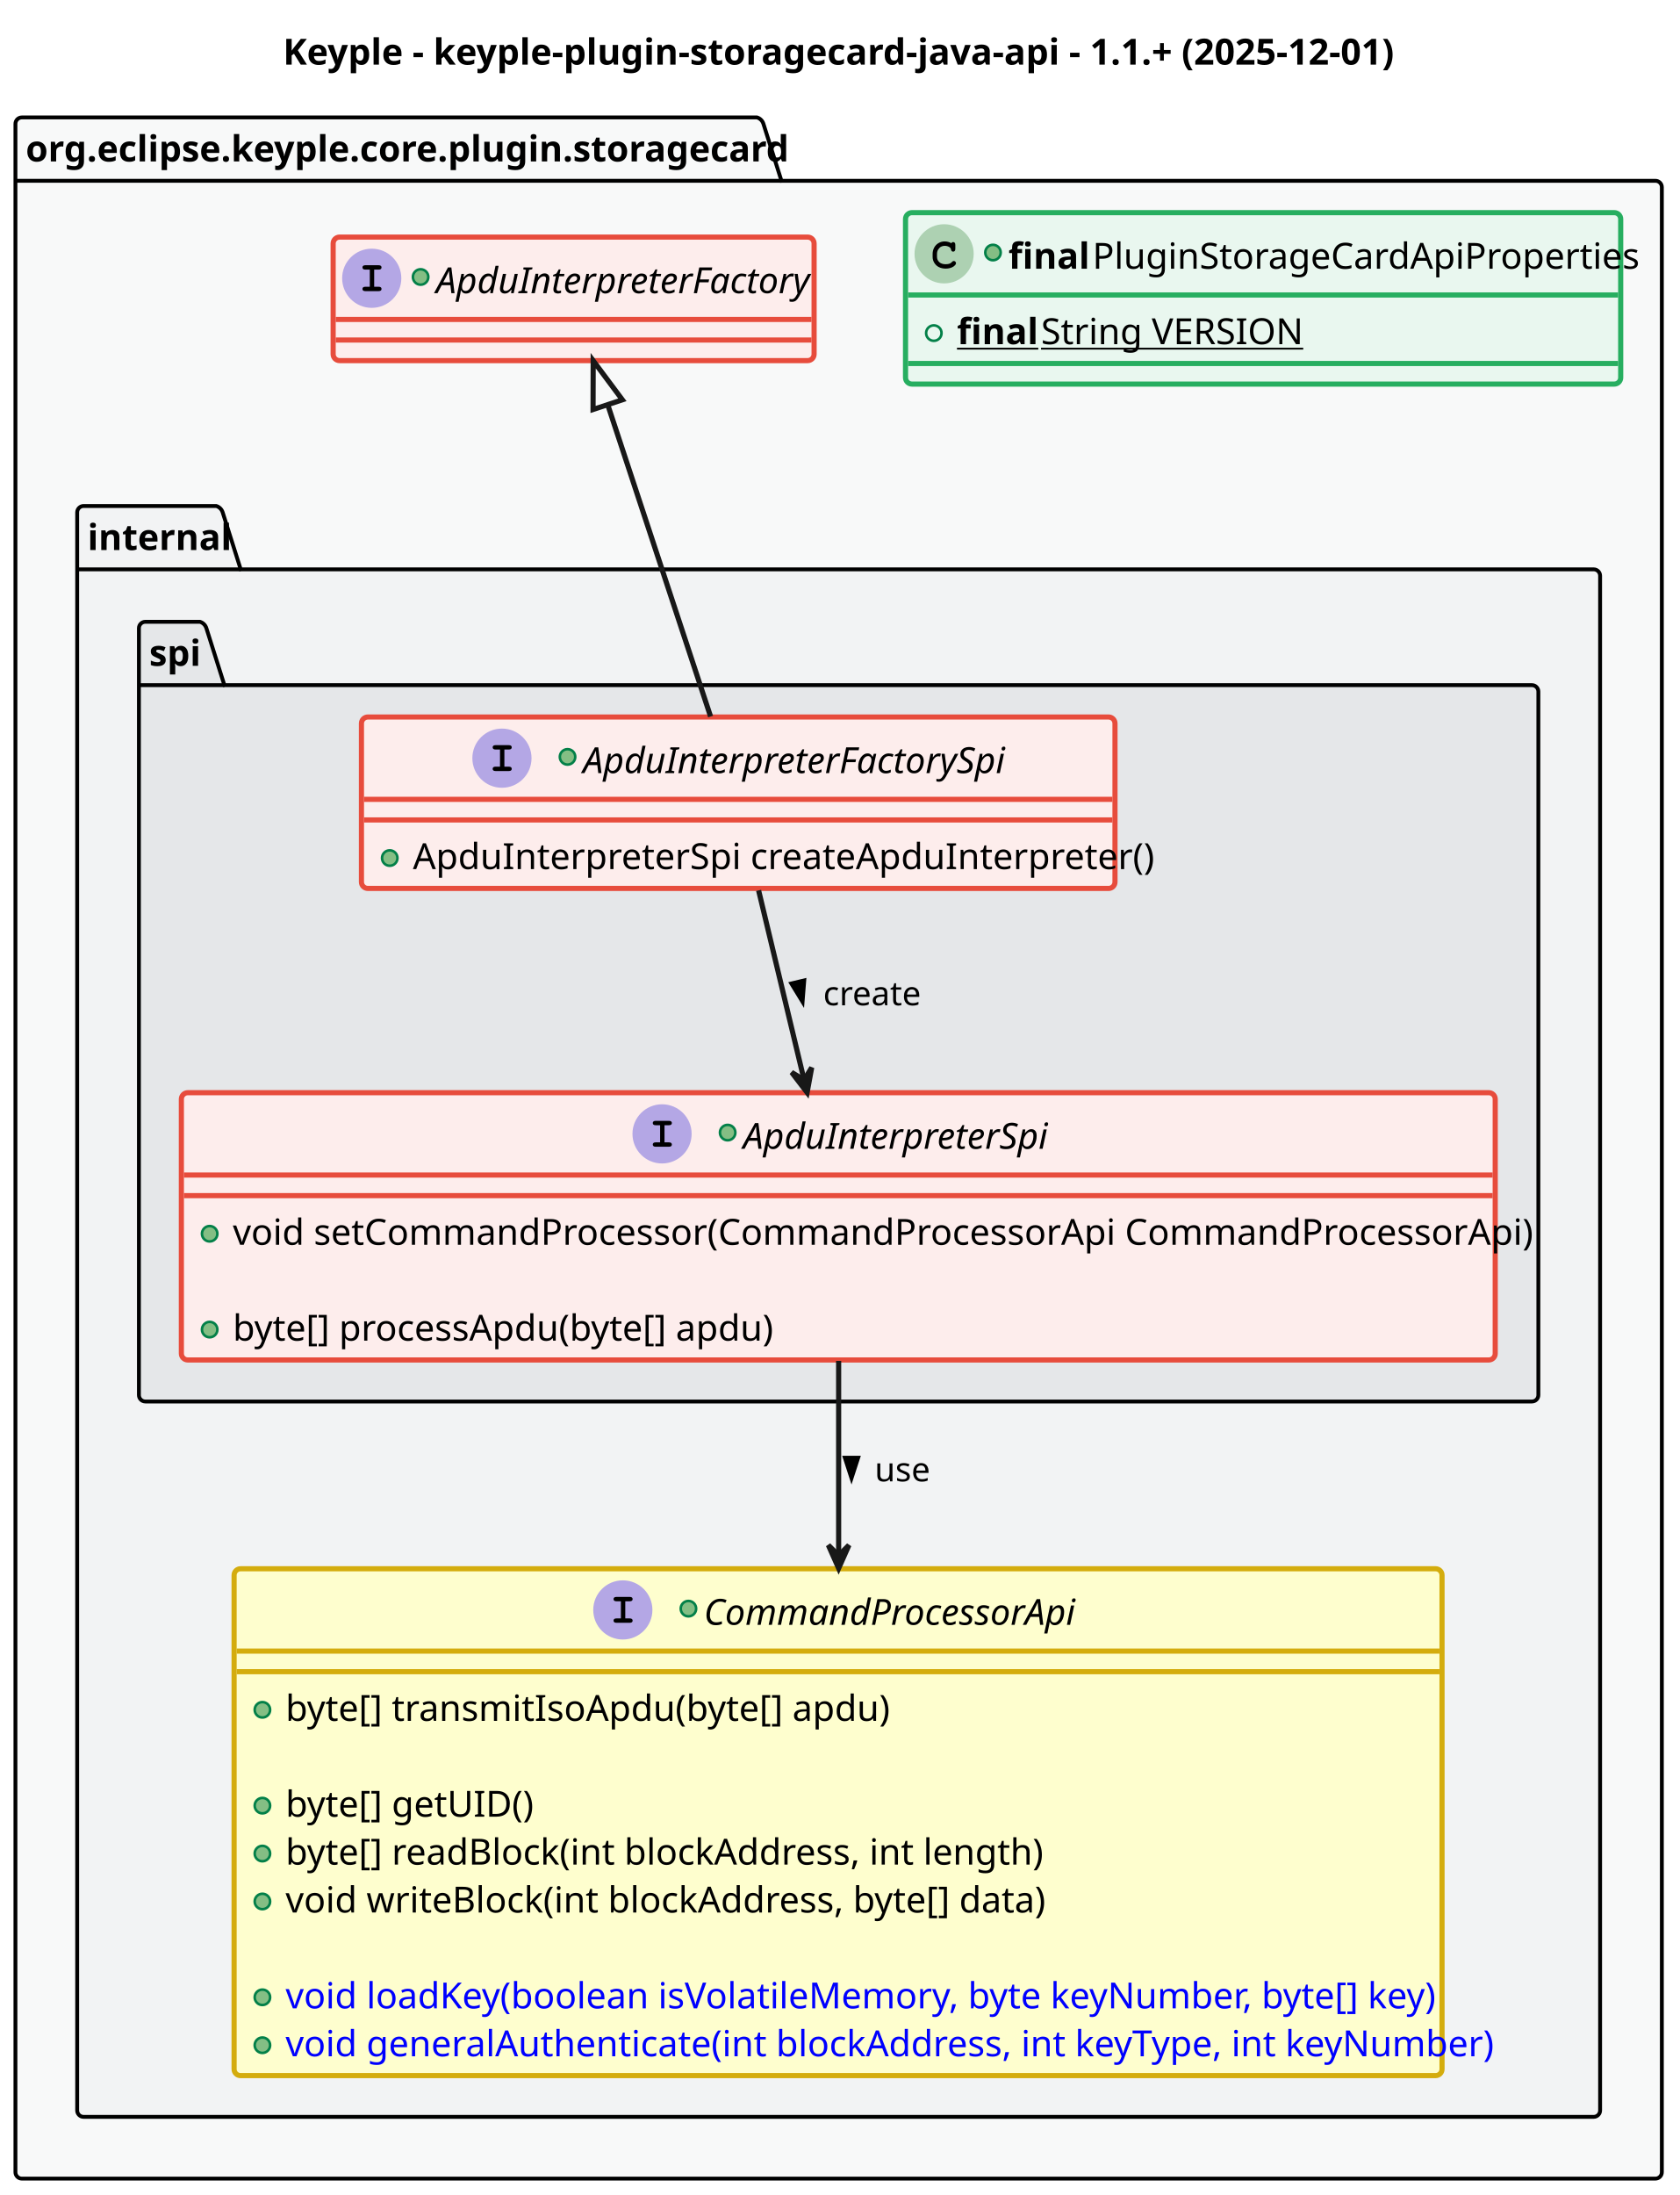
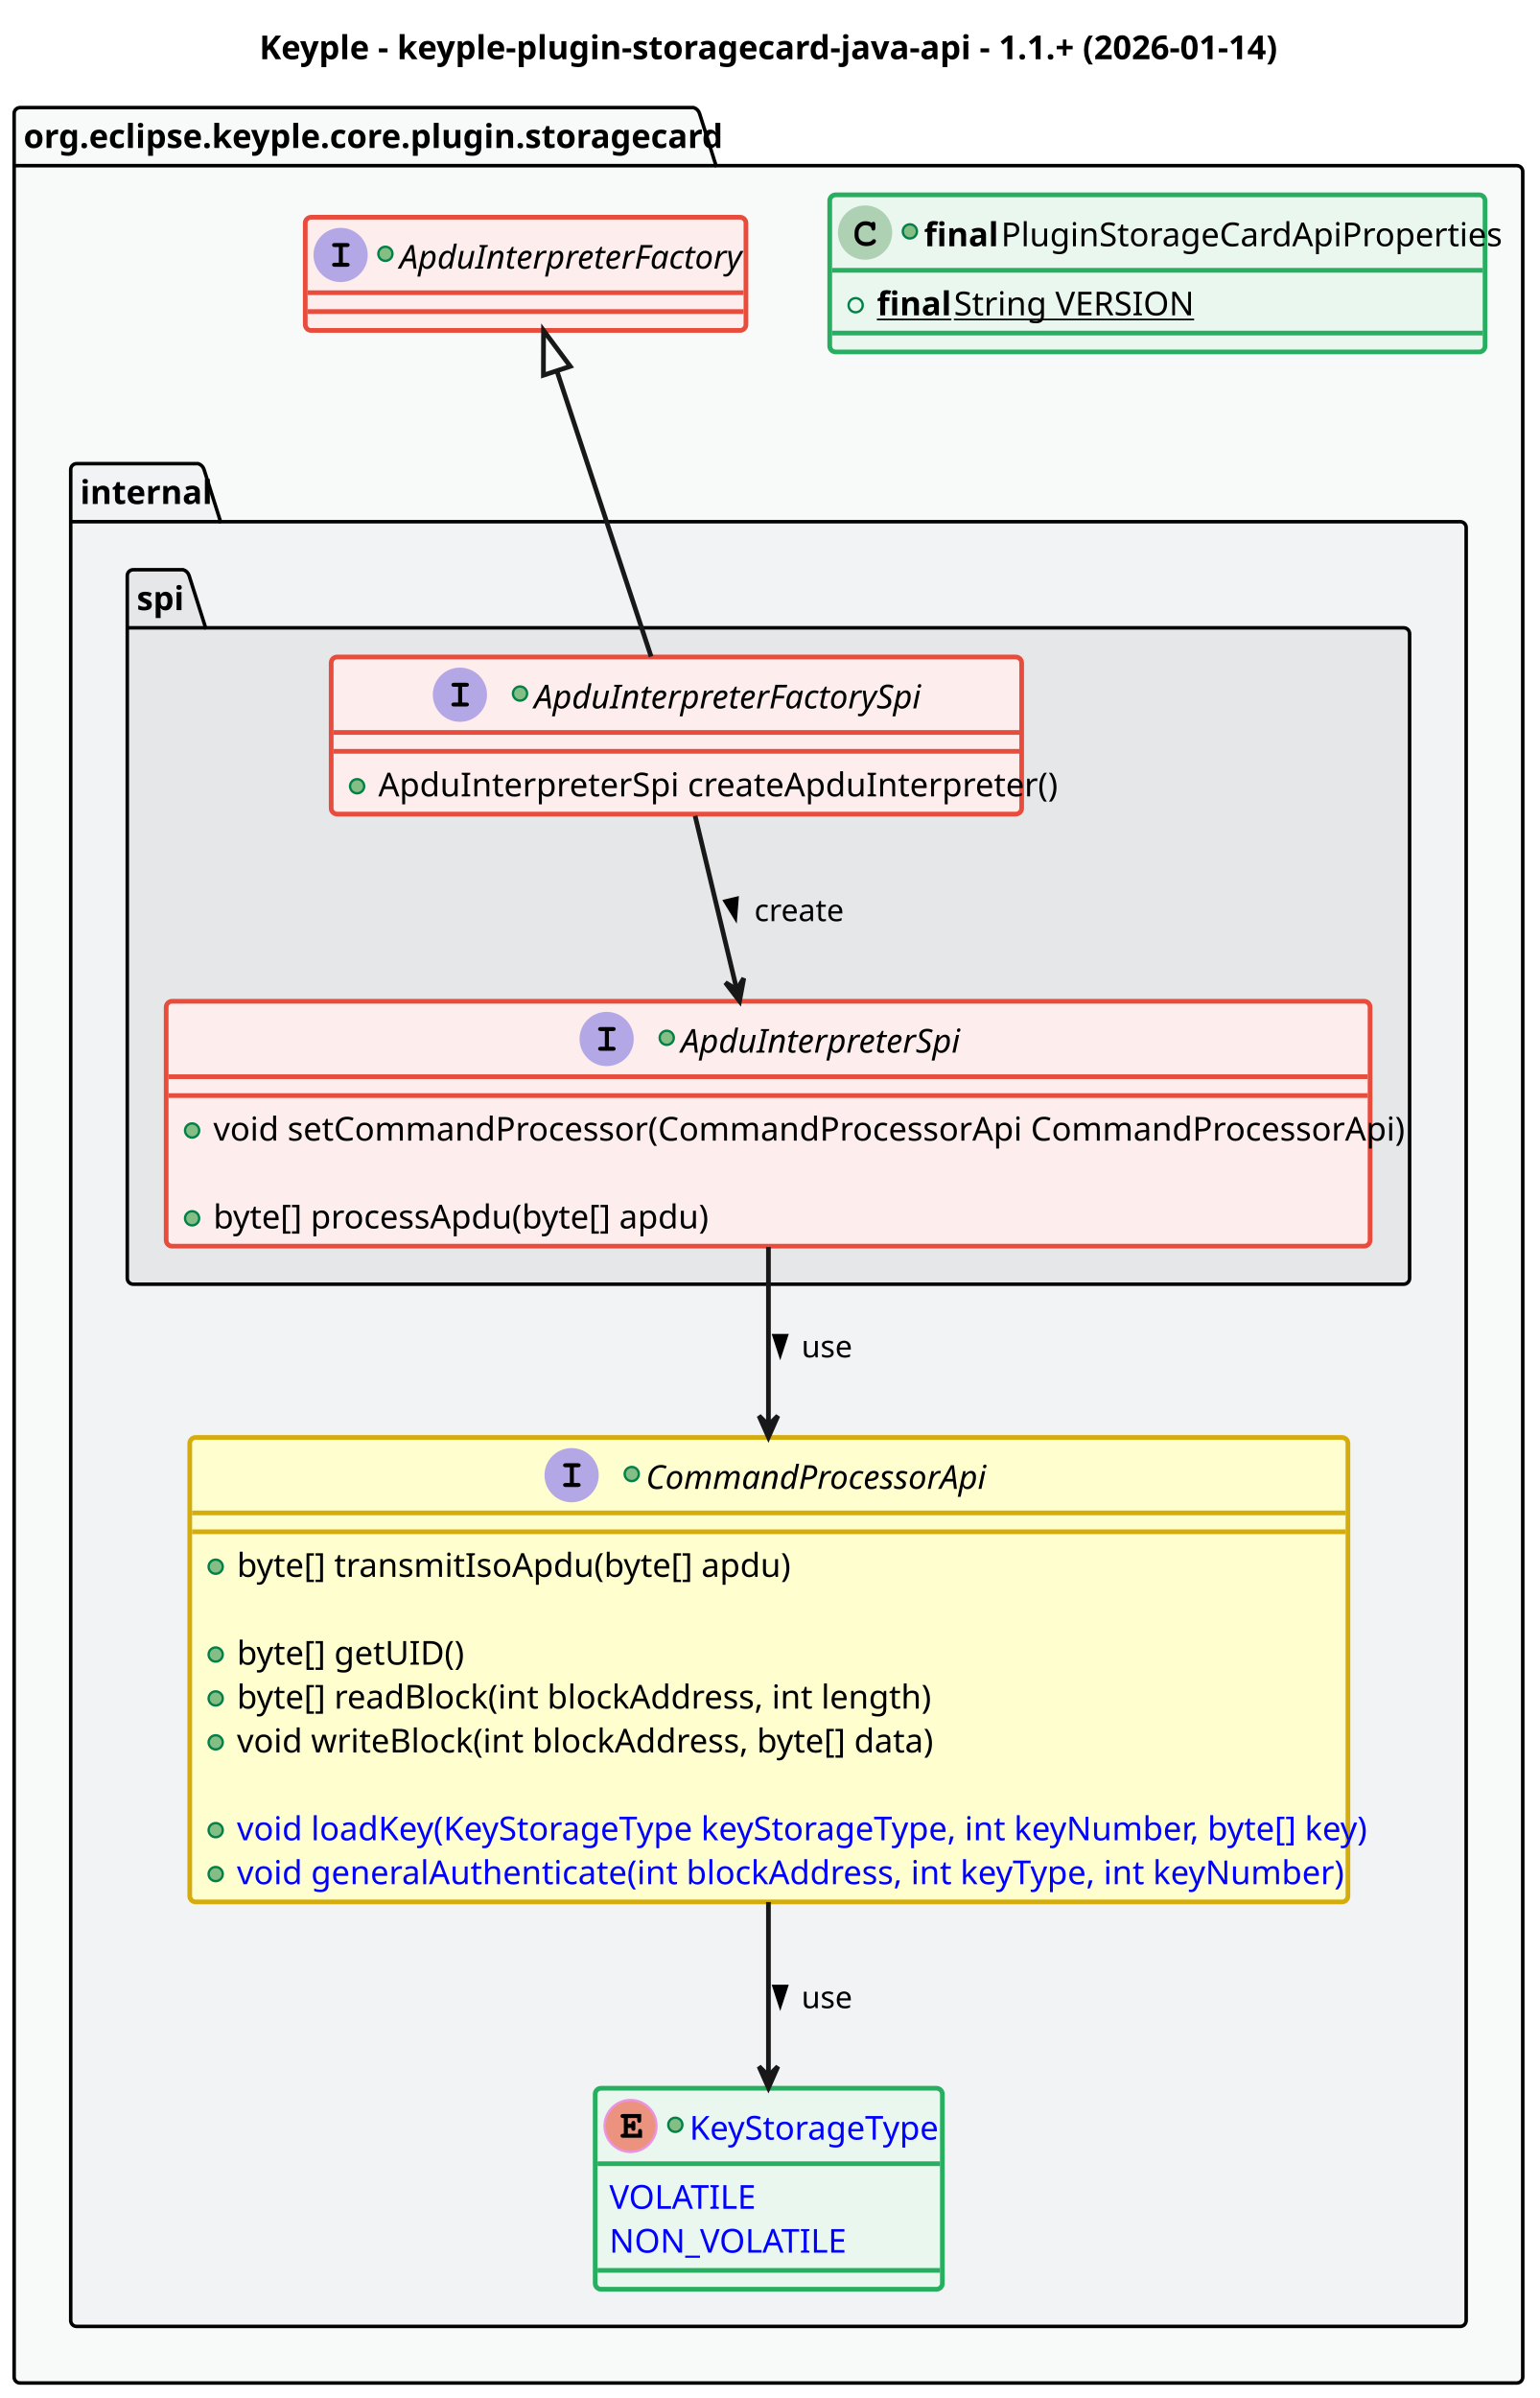
- <svg xmlns="http://www.w3.org/2000/svg" contentStyleType="text/css" data-diagram-type="CLASS" height="853px" preserveAspectRatio="none" style="width:653px;height:853px;background:#FFFFFF;" version="1.1" viewBox="0 0 653 853" width="653px" zoomAndPan="magnify">
+ <svg xmlns="http://www.w3.org/2000/svg" contentStyleType="text/css" data-diagram-type="CLASS" height="1017px" preserveAspectRatio="none" style="width:653px;height:1017px;background:#FFFFFF;" version="1.1" viewBox="0 0 653 1017" width="653px" zoomAndPan="magnify">
  <defs />
  <g>
    <g class="title" data-source-line="1">
-       <text fill="#000000" font-family="sans-serif" font-size="14" font-weight="bold" lengthAdjust="spacing" textLength="418.988" x="110.006" y="25.107">Keyple - keyple-plugin-storagecard-java-api - 1.1.+ (2025-12-01)</text>
+       <text fill="#000000" font-family="sans-serif" font-size="14" font-weight="bold" lengthAdjust="spacing" textLength="418.988" x="110.006" y="25.107">Keyple - keyple-plugin-storagecard-java-api - 1.1.+ (2026-01-14)</text>
    </g>
    <g class="cluster" data-entity="api" data-source-line="53" data-uid="ent0002" id="cluster_api">
-       <path d="M8.5,45.635 L294.265,45.635 A3.75,3.75 0 0 1 296.765,48.135 L303.765,70.256 L643.5,70.256 A2.5,2.5 0 0 1 646,72.756 L646,844.135 A2.5,2.5 0 0 1 643.5,846.635 L8.5,846.635 A2.5,2.5 0 0 1 6,844.135 L6,48.135 A2.5,2.5 0 0 1 8.5,45.635" fill="#F8F9F9" style="stroke:#000000;stroke-width:1.5;" />
+       <path d="M8.5,45.635 L294.265,45.635 A3.75,3.75 0 0 1 296.765,48.135 L303.765,70.256 L643.5,70.256 A2.5,2.5 0 0 1 646,72.756 L646,1008.135 A2.5,2.5 0 0 1 643.5,1010.635 L8.5,1010.635 A2.5,2.5 0 0 1 6,1008.135 L6,48.135 A2.5,2.5 0 0 1 8.5,45.635" fill="#F8F9F9" style="stroke:#000000;stroke-width:1.5;" />
      <line style="stroke:#000000;stroke-width:1.5;" x1="6" x2="303.765" y1="70.256" y2="70.256" />
      <text fill="#000000" font-family="sans-serif" font-size="14" font-weight="bold" lengthAdjust="spacing" textLength="284.765" x="10" y="62.742">org.eclipse.keyple.core.plugin.storagecard</text>
    </g>
    <g class="cluster" data-entity="internal" data-source-line="59" data-uid="ent0005" id="cluster_internal">
-       <path d="M32.5,196.635 L84.065,196.635 A3.75,3.75 0 0 1 86.565,199.135 L93.565,221.256 L619.5,221.256 A2.5,2.5 0 0 1 622,223.756 L622,820.135 A2.5,2.5 0 0 1 619.5,822.635 L32.5,822.635 A2.5,2.5 0 0 1 30,820.135 L30,199.135 A2.5,2.5 0 0 1 32.5,196.635" fill="#F2F3F4" style="stroke:#000000;stroke-width:1.5;" />
+       <path d="M32.5,196.635 L84.065,196.635 A3.75,3.75 0 0 1 86.565,199.135 L93.565,221.256 L619.5,221.256 A2.5,2.5 0 0 1 622,223.756 L622,984.135 A2.5,2.5 0 0 1 619.5,986.635 L32.5,986.635 A2.5,2.5 0 0 1 30,984.135 L30,199.135 A2.5,2.5 0 0 1 32.5,196.635" fill="#F2F3F4" style="stroke:#000000;stroke-width:1.5;" />
      <line style="stroke:#000000;stroke-width:1.5;" x1="30" x2="93.565" y1="221.256" y2="221.256" />
      <text fill="#000000" font-family="sans-serif" font-size="14" font-weight="bold" lengthAdjust="spacing" textLength="50.565" x="34" y="213.742">internal</text>
    </g>
-     <g class="cluster" data-entity="spi" data-source-line="70" data-uid="ent0007" id="cluster_spi">
+     <g class="cluster" data-entity="spi" data-source-line="74" data-uid="ent0008" id="cluster_spi">
      <path d="M56.5,241.635 L77.728,241.635 A3.75,3.75 0 0 1 80.228,244.135 L87.228,266.256 L595.5,266.256 A2.5,2.5 0 0 1 598,268.756 L598,542.135 A2.5,2.5 0 0 1 595.5,544.635 L56.5,544.635 A2.5,2.5 0 0 1 54,542.135 L54,244.135 A2.5,2.5 0 0 1 56.5,241.635" fill="#E5E7E9" style="stroke:#000000;stroke-width:1.5;" />
      <line style="stroke:#000000;stroke-width:1.5;" x1="54" x2="87.228" y1="266.256" y2="266.256" />
      <text fill="#000000" font-family="sans-serif" font-size="14" font-weight="bold" lengthAdjust="spacing" textLength="20.227" x="58" y="258.742">spi</text>
    </g>
    <g class="entity" data-entity="ApiProperties" data-source-line="54" data-uid="ent0003" id="entity_ApiProperties">
      <rect fill="#E9F7EF" height="66.621" rx="2.5" ry="2.5" style="stroke:#27AE60;stroke-width:2;" width="278.006" x="352" y="82.635" />
      <ellipse cx="367" cy="98.635" fill="#ADD1B2" rx="11" ry="11" style="stroke:#ADD1B2;stroke-width:1;" />
      <path d="M369.766,94.51 Q369.922,94.291 370.109,94.182 Q370.297,94.072 370.516,94.072 Q370.891,94.072 371.125,94.338 Q371.359,94.588 371.359,95.197 L371.359,96.65 Q371.359,97.26 371.125,97.525 Q370.891,97.791 370.516,97.791 Q370.172,97.791 369.969,97.588 Q369.766,97.4 369.656,96.885 Q369.609,96.525 369.422,96.338 Q369.094,95.963 368.484,95.744 Q367.875,95.525 367.25,95.525 Q366.484,95.525 365.844,95.853 Q365.219,96.182 364.719,96.932 Q364.234,97.682 364.234,98.713 L364.234,99.807 Q364.234,101.041 365.125,101.869 Q366.016,102.682 367.609,102.682 Q368.547,102.682 369.203,102.432 Q369.594,102.275 370.016,101.838 Q370.281,101.572 370.422,101.494 Q370.578,101.416 370.781,101.416 Q371.109,101.416 371.359,101.682 Q371.625,101.932 371.625,102.275 Q371.625,102.619 371.281,103.025 Q370.781,103.603 369.984,103.932 Q368.906,104.385 367.609,104.385 Q366.094,104.385 364.891,103.76 Q363.906,103.26 363.219,102.197 Q362.531,101.119 362.531,99.838 L362.531,98.682 Q362.531,97.353 363.141,96.213 Q363.766,95.057 364.859,94.447 Q365.953,93.822 367.188,93.822 Q367.922,93.822 368.562,93.994 Q369.219,94.15 369.766,94.51 Z " fill="#000000" />
      <ellipse cx="386" cy="98.135" fill="#84BE84" rx="3" ry="3" style="stroke:#038048;stroke-width:1;" />
      <text fill="#000000" font-family="sans-serif" font-size="14" font-weight="bold" lengthAdjust="spacing" textLength="28.779" x="392" y="104.432">final</text>
      <text fill="#000000" font-family="sans-serif" font-size="14" lengthAdjust="spacing" textLength="202.337" x="424.669" y="104.432">PluginStorageCardApiProperties</text>
      <line style="stroke:#27AE60;stroke-width:2;" x1="353" x2="629.006" y1="114.635" y2="114.635" />
      <ellipse cx="363" cy="129.445" fill="none" rx="3" ry="3" style="stroke:#038048;stroke-width:1;" />
      <text fill="#000000" font-family="sans-serif" font-size="14" font-weight="bold" lengthAdjust="spacing" text-decoration="underline" textLength="28.779" x="372" y="133.742">final</text>
      <text fill="#000000" font-family="sans-serif" font-size="14" lengthAdjust="spacing" text-decoration="underline" textLength="103.476" x="404.669" y="133.742">String VERSION</text>
      <line style="stroke:#27AE60;stroke-width:2;" x1="353" x2="629.006" y1="141.256" y2="141.256" />
    </g>
    <g class="entity" data-entity="ApduInterpreterFactory" data-source-line="57" data-uid="ent0004" id="entity_ApduInterpreterFactory">
      <rect fill="#FDEDEC" height="48" rx="2.5" ry="2.5" style="stroke:#E74C3C;stroke-width:2;" width="186.958" x="129.5" y="92.135" />
      <ellipse cx="144.5" cy="108.135" fill="#B4A7E5" rx="11" ry="11" style="stroke:#B4A7E5;stroke-width:1;" />
      <path d="M145.453,104.775 L145.453,111.432 L147.172,111.432 Q147.781,111.432 148.047,111.666 Q148.312,111.9 148.312,112.291 Q148.312,112.666 148.047,112.9 Q147.781,113.135 147.172,113.135 L142.031,113.135 Q141.422,113.135 141.156,112.9 Q140.891,112.666 140.891,112.275 Q140.891,111.9 141.156,111.666 Q141.422,111.432 142.031,111.432 L143.75,111.432 L143.75,104.775 L142.031,104.775 Q141.422,104.775 141.156,104.541 Q140.891,104.307 140.891,103.916 Q140.891,103.541 141.156,103.307 Q141.422,103.072 142.031,103.072 L147.172,103.072 Q147.781,103.072 148.047,103.307 Q148.312,103.541 148.312,103.916 Q148.312,104.307 148.047,104.541 Q147.781,104.775 147.172,104.775 L145.453,104.775 Z " fill="#000000" />
      <ellipse cx="163.5" cy="107.635" fill="#84BE84" rx="3" ry="3" style="stroke:#038048;stroke-width:1;" />
      <text fill="#000000" font-family="sans-serif" font-size="14" font-style="italic" lengthAdjust="spacing" textLength="143.958" x="169.5" y="113.932">ApduInterpreterFactory</text>
      <line style="stroke:#E74C3C;stroke-width:2;" x1="130.5" x2="315.458" y1="124.135" y2="124.135" />
      <line style="stroke:#E74C3C;stroke-width:2;" x1="130.5" x2="315.458" y1="132.135" y2="132.135" />
    </g>
-     <g class="entity" data-entity="CommandProcessorApi" data-source-line="60" data-uid="ent0006" id="entity_CommandProcessorApi">
-       <rect fill="#FEFECE" height="196.969" rx="2.5" ry="2.5" style="stroke:#D4AC0D;stroke-width:2;" width="469.55" x="91" y="609.635" />
-       <ellipse cx="242.108" cy="625.635" fill="#B4A7E5" rx="11" ry="11" style="stroke:#B4A7E5;stroke-width:1;" />
-       <path d="M243.061,622.275 L243.061,628.932 L244.78,628.932 Q245.389,628.932 245.655,629.166 Q245.92,629.4 245.92,629.791 Q245.92,630.166 245.655,630.4 Q245.389,630.635 244.78,630.635 L239.639,630.635 Q239.03,630.635 238.764,630.4 Q238.499,630.166 238.499,629.775 Q238.499,629.4 238.764,629.166 Q239.03,628.932 239.639,628.932 L241.358,628.932 L241.358,622.275 L239.639,622.275 Q239.03,622.275 238.764,622.041 Q238.499,621.807 238.499,621.416 Q238.499,621.041 238.764,620.807 Q239.03,620.572 239.639,620.572 L244.78,620.572 Q245.389,620.572 245.655,620.807 Q245.92,621.041 245.92,621.416 Q245.92,621.807 245.655,622.041 Q245.389,622.275 244.78,622.275 L243.061,622.275 Z " fill="#000000" />
-       <ellipse cx="267.608" cy="625.135" fill="#84BE84" rx="3" ry="3" style="stroke:#038048;stroke-width:1;" />
-       <text fill="#000000" font-family="sans-serif" font-size="14" font-style="italic" lengthAdjust="spacing" textLength="147.834" x="273.608" y="631.432">CommandProcessorApi</text>
-       <line style="stroke:#D4AC0D;stroke-width:2;" x1="92" x2="559.55" y1="641.635" y2="641.635" />
-       <line style="stroke:#D4AC0D;stroke-width:2;" x1="92" x2="559.55" y1="649.635" y2="649.635" />
-       <ellipse cx="102" cy="664.445" fill="#84BE84" rx="3" ry="3" style="stroke:#038048;stroke-width:1;" />
-       <text fill="#000000" font-family="sans-serif" font-size="14" lengthAdjust="spacing" textLength="217.889" x="111" y="668.742">byte[] transmitIsoApdu(byte[] apdu)</text>
-       <text fill="#000000" font-family="sans-serif" font-size="14" lengthAdjust="spacing" textLength="3.89" x="111" y="687.363"> </text>
-       <ellipse cx="102" cy="701.688" fill="#84BE84" rx="3" ry="3" style="stroke:#038048;stroke-width:1;" />
-       <text fill="#000000" font-family="sans-serif" font-size="14" lengthAdjust="spacing" textLength="91.027" x="111" y="705.984">byte[] getUID()</text>
-       <ellipse cx="102" cy="720.309" fill="#84BE84" rx="3" ry="3" style="stroke:#038048;stroke-width:1;" />
-       <text fill="#000000" font-family="sans-serif" font-size="14" lengthAdjust="spacing" textLength="277.026" x="111" y="724.606">byte[] readBlock(int blockAddress, int length)</text>
-       <ellipse cx="102" cy="738.93" fill="#84BE84" rx="3" ry="3" style="stroke:#038048;stroke-width:1;" />
-       <text fill="#000000" font-family="sans-serif" font-size="14" lengthAdjust="spacing" textLength="278.565" x="111" y="743.227">void writeBlock(int blockAddress, byte[] data)</text>
-       <text fill="#000000" font-family="sans-serif" font-size="14" lengthAdjust="spacing" textLength="3.89" x="111" y="761.848"> </text>
-       <ellipse cx="102" cy="776.172" fill="#84BE84" rx="3" ry="3" style="stroke:#038048;stroke-width:1;" />
-       <text fill="#0000FF" font-family="sans-serif" font-size="14" lengthAdjust="spacing" textLength="427.198" x="111" y="780.469">void loadKey(boolean isVolatileMemory, byte keyNumber, byte[] key)</text>
-       <ellipse cx="102" cy="794.793" fill="#84BE84" rx="3" ry="3" style="stroke:#038048;stroke-width:1;" />
-       <text fill="#0000FF" font-family="sans-serif" font-size="14" lengthAdjust="spacing" textLength="443.55" x="111" y="799.09">void generalAuthenticate(int blockAddress, int keyType, int keyNumber)</text>
+     <g class="entity" data-entity="KeyStorageType" data-source-line="60" data-uid="ent0006" id="entity_KeyStorageType">
+       <rect fill="#E9F7EF" height="85.242" rx="2.5" ry="2.5" style="stroke:#27AE60;stroke-width:2;" width="147.282" x="252.5" y="885.635" />
+       <ellipse cx="267.5" cy="901.635" fill="#EB937F" rx="11" ry="11" style="stroke:#EB93DF;stroke-width:1;" />
+       <path d="M266.359,902.432 L266.359,904.932 L270.688,904.932 L270.688,904.01 Q270.688,903.4 270.922,903.135 Q271.172,902.869 271.547,902.869 Q271.922,902.869 272.156,903.135 Q272.391,903.4 272.391,904.01 L272.391,906.635 L264.391,906.635 Q263.766,906.635 263.5,906.4 Q263.25,906.166 263.25,905.775 Q263.25,905.4 263.516,905.166 Q263.781,904.932 264.391,904.932 L264.656,904.932 L264.656,898.275 L264.391,898.275 Q263.766,898.275 263.5,898.041 Q263.25,897.807 263.25,897.416 Q263.25,897.041 263.5,896.807 Q263.766,896.572 264.391,896.572 L272.016,896.572 L272.016,899.166 Q272.016,899.775 271.781,900.041 Q271.562,900.291 271.172,900.291 Q270.797,900.291 270.562,900.041 Q270.328,899.775 270.328,899.166 L270.328,898.275 L266.359,898.275 L266.359,900.729 L267.844,900.729 Q267.844,900.072 267.969,899.885 Q268.234,899.479 268.703,899.479 Q269.078,899.479 269.312,899.744 Q269.547,899.994 269.547,900.604 L269.547,902.572 Q269.547,903.119 269.422,903.307 Q269.156,903.697 268.703,903.697 Q268.234,903.697 267.969,903.291 Q267.844,903.104 267.844,902.432 L266.359,902.432 Z " fill="#000000" />
+       <ellipse cx="286.5" cy="901.135" fill="#84BE84" rx="3" ry="3" style="stroke:#038048;stroke-width:1;" />
+       <text fill="#0000FF" font-family="sans-serif" font-size="14" lengthAdjust="spacing" textLength="104.282" x="292.5" y="907.432">KeyStorageType</text>
+       <line style="stroke:#27AE60;stroke-width:2;" x1="253.5" x2="398.782" y1="917.635" y2="917.635" />
+       <text fill="#0000FF" font-family="sans-serif" font-size="14" lengthAdjust="spacing" textLength="66.917" x="258.5" y="936.742">VOLATILE</text>
+       <text fill="#0000FF" font-family="sans-serif" font-size="14" lengthAdjust="spacing" textLength="105.814" x="258.5" y="955.363">NON_VOLATILE</text>
+       <line style="stroke:#27AE60;stroke-width:2;" x1="253.5" x2="398.782" y1="962.877" y2="962.877" />
    </g>
-     <g class="entity" data-entity="ApduInterpreterFactorySpi" data-source-line="71" data-uid="ent0008" id="entity_ApduInterpreterFactorySpi">
+     <g class="entity" data-entity="CommandProcessorApi" data-source-line="64" data-uid="ent0007" id="entity_CommandProcessorApi">
+       <rect fill="#FEFECE" height="196.969" rx="2.5" ry="2.5" style="stroke:#D4AC0D;stroke-width:2;" width="491.336" x="80.5" y="609.635" />
+       <ellipse cx="242.501" cy="625.635" fill="#B4A7E5" rx="11" ry="11" style="stroke:#B4A7E5;stroke-width:1;" />
+       <path d="M243.454,622.275 L243.454,628.932 L245.173,628.932 Q245.782,628.932 246.048,629.166 Q246.314,629.4 246.314,629.791 Q246.314,630.166 246.048,630.4 Q245.782,630.635 245.173,630.635 L240.032,630.635 Q239.423,630.635 239.157,630.4 Q238.892,630.166 238.892,629.775 Q238.892,629.4 239.157,629.166 Q239.423,628.932 240.032,628.932 L241.751,628.932 L241.751,622.275 L240.032,622.275 Q239.423,622.275 239.157,622.041 Q238.892,621.807 238.892,621.416 Q238.892,621.041 239.157,620.807 Q239.423,620.572 240.032,620.572 L245.173,620.572 Q245.782,620.572 246.048,620.807 Q246.314,621.041 246.314,621.416 Q246.314,621.807 246.048,622.041 Q245.782,622.275 245.173,622.275 L243.454,622.275 Z " fill="#000000" />
+       <ellipse cx="268.001" cy="625.135" fill="#84BE84" rx="3" ry="3" style="stroke:#038048;stroke-width:1;" />
+       <text fill="#000000" font-family="sans-serif" font-size="14" font-style="italic" lengthAdjust="spacing" textLength="147.834" x="274.001" y="631.432">CommandProcessorApi</text>
+       <line style="stroke:#D4AC0D;stroke-width:2;" x1="81.5" x2="570.836" y1="641.635" y2="641.635" />
+       <line style="stroke:#D4AC0D;stroke-width:2;" x1="81.5" x2="570.836" y1="649.635" y2="649.635" />
+       <ellipse cx="91.5" cy="664.445" fill="#84BE84" rx="3" ry="3" style="stroke:#038048;stroke-width:1;" />
+       <text fill="#000000" font-family="sans-serif" font-size="14" lengthAdjust="spacing" textLength="217.889" x="100.5" y="668.742">byte[] transmitIsoApdu(byte[] apdu)</text>
+       <text fill="#000000" font-family="sans-serif" font-size="14" lengthAdjust="spacing" textLength="3.89" x="100.5" y="687.363"> </text>
+       <ellipse cx="91.5" cy="701.688" fill="#84BE84" rx="3" ry="3" style="stroke:#038048;stroke-width:1;" />
+       <text fill="#000000" font-family="sans-serif" font-size="14" lengthAdjust="spacing" textLength="91.027" x="100.5" y="705.984">byte[] getUID()</text>
+       <ellipse cx="91.5" cy="720.309" fill="#84BE84" rx="3" ry="3" style="stroke:#038048;stroke-width:1;" />
+       <text fill="#000000" font-family="sans-serif" font-size="14" lengthAdjust="spacing" textLength="277.026" x="100.5" y="724.606">byte[] readBlock(int blockAddress, int length)</text>
+       <ellipse cx="91.5" cy="738.93" fill="#84BE84" rx="3" ry="3" style="stroke:#038048;stroke-width:1;" />
+       <text fill="#000000" font-family="sans-serif" font-size="14" lengthAdjust="spacing" textLength="278.565" x="100.5" y="743.227">void writeBlock(int blockAddress, byte[] data)</text>
+       <text fill="#000000" font-family="sans-serif" font-size="14" lengthAdjust="spacing" textLength="3.89" x="100.5" y="761.848"> </text>
+       <ellipse cx="91.5" cy="776.172" fill="#84BE84" rx="3" ry="3" style="stroke:#038048;stroke-width:1;" />
+       <text fill="#0000FF" font-family="sans-serif" font-size="14" lengthAdjust="spacing" textLength="465.336" x="100.5" y="780.469">void loadKey(KeyStorageType keyStorageType, int keyNumber, byte[] key)</text>
+       <ellipse cx="91.5" cy="794.793" fill="#84BE84" rx="3" ry="3" style="stroke:#038048;stroke-width:1;" />
+       <text fill="#0000FF" font-family="sans-serif" font-size="14" lengthAdjust="spacing" textLength="443.55" x="100.5" y="799.09">void generalAuthenticate(int blockAddress, int keyType, int keyNumber)</text>
+     </g>
+     <g class="entity" data-entity="ApduInterpreterFactorySpi" data-source-line="75" data-uid="ent0009" id="entity_ApduInterpreterFactorySpi">
      <rect fill="#FDEDEC" height="66.621" rx="2.5" ry="2.5" style="stroke:#E74C3C;stroke-width:2;" width="292.923" x="140.5" y="278.635" />
      <ellipse cx="195.115" cy="294.635" fill="#B4A7E5" rx="11" ry="11" style="stroke:#B4A7E5;stroke-width:1;" />
      <path d="M196.068,291.275 L196.068,297.932 L197.787,297.932 Q198.397,297.932 198.662,298.166 Q198.928,298.4 198.928,298.791 Q198.928,299.166 198.662,299.4 Q198.397,299.635 197.787,299.635 L192.647,299.635 Q192.037,299.635 191.772,299.4 Q191.506,299.166 191.506,298.775 Q191.506,298.4 191.772,298.166 Q192.037,297.932 192.647,297.932 L194.365,297.932 L194.365,291.275 L192.647,291.275 Q192.037,291.275 191.772,291.041 Q191.506,290.807 191.506,290.416 Q191.506,290.041 191.772,289.807 Q192.037,289.572 192.647,289.572 L197.787,289.572 Q198.397,289.572 198.662,289.807 Q198.928,290.041 198.928,290.416 Q198.928,290.807 198.662,291.041 Q198.397,291.275 197.787,291.275 L196.068,291.275 Z " fill="#000000" />
      <ellipse cx="220.615" cy="294.135" fill="#84BE84" rx="3" ry="3" style="stroke:#038048;stroke-width:1;" />
      <text fill="#000000" font-family="sans-serif" font-size="14" font-style="italic" lengthAdjust="spacing" textLength="164.192" x="226.615" y="300.432">ApduInterpreterFactorySpi</text>
      <line style="stroke:#E74C3C;stroke-width:2;" x1="141.5" x2="432.423" y1="310.635" y2="310.635" />
      <line style="stroke:#E74C3C;stroke-width:2;" x1="141.5" x2="432.423" y1="318.635" y2="318.635" />
      <ellipse cx="151.5" cy="333.445" fill="#84BE84" rx="3" ry="3" style="stroke:#038048;stroke-width:1;" />
      <text fill="#000000" font-family="sans-serif" font-size="14" lengthAdjust="spacing" textLength="266.923" x="160.5" y="337.742">ApduInterpreterSpi createApduInterpreter()</text>
    </g>
-     <g class="entity" data-entity="ApduInterpreterSpi" data-source-line="74" data-uid="ent0010" id="entity_ApduInterpreterSpi">
+     <g class="entity" data-entity="ApduInterpreterSpi" data-source-line="78" data-uid="ent0011" id="entity_ApduInterpreterSpi">
      <rect fill="#FDEDEC" height="103.863" rx="2.5" ry="2.5" style="stroke:#E74C3C;stroke-width:2;" width="510.729" x="70.5" y="424.635" />
      <ellipse cx="257.356" cy="440.635" fill="#B4A7E5" rx="11" ry="11" style="stroke:#B4A7E5;stroke-width:1;" />
      <path d="M258.31,437.275 L258.31,443.932 L260.028,443.932 Q260.638,443.932 260.903,444.166 Q261.169,444.4 261.169,444.791 Q261.169,445.166 260.903,445.4 Q260.638,445.635 260.028,445.635 L254.888,445.635 Q254.278,445.635 254.013,445.4 Q253.747,445.166 253.747,444.775 Q253.747,444.4 254.013,444.166 Q254.278,443.932 254.888,443.932 L256.606,443.932 L256.606,437.275 L254.888,437.275 Q254.278,437.275 254.013,437.041 Q253.747,436.807 253.747,436.416 Q253.747,436.041 254.013,435.807 Q254.278,435.572 254.888,435.572 L260.028,435.572 Q260.638,435.572 260.903,435.807 Q261.169,436.041 261.169,436.416 Q261.169,436.807 260.903,437.041 Q260.638,437.275 260.028,437.275 L258.31,437.275 Z " fill="#000000" />
      <ellipse cx="282.856" cy="440.135" fill="#84BE84" rx="3" ry="3" style="stroke:#038048;stroke-width:1;" />
      <text fill="#000000" font-family="sans-serif" font-size="14" font-style="italic" lengthAdjust="spacing" textLength="117.517" x="288.856" y="446.432">ApduInterpreterSpi</text>
      <line style="stroke:#E74C3C;stroke-width:2;" x1="71.5" x2="580.23" y1="456.635" y2="456.635" />
      <line style="stroke:#E74C3C;stroke-width:2;" x1="71.5" x2="580.23" y1="464.635" y2="464.635" />
      <ellipse cx="81.5" cy="479.445" fill="#84BE84" rx="3" ry="3" style="stroke:#038048;stroke-width:1;" />
      <text fill="#000000" font-family="sans-serif" font-size="14" lengthAdjust="spacing" textLength="484.729" x="90.5" y="483.742">void setCommandProcessor(CommandProcessorApi CommandProcessorApi)</text>
      <text fill="#000000" font-family="sans-serif" font-size="14" lengthAdjust="spacing" textLength="3.89" x="90.5" y="502.363"> </text>
      <ellipse cx="81.5" cy="516.688" fill="#84BE84" rx="3" ry="3" style="stroke:#038048;stroke-width:1;" />
      <text fill="#000000" font-family="sans-serif" font-size="14" lengthAdjust="spacing" textLength="198.447" x="90.5" y="520.984">byte[] processApdu(byte[] apdu)</text>
    </g>
-     <g class="link" data-entity-1="ApduInterpreterFactory" data-entity-2="ApduInterpreterFactorySpi" data-source-line="72" data-uid="lnk9" id="link_ApduInterpreterFactory_ApduInterpreterFactorySpi">
+     <g class="link" data-entity-1="ApduInterpreterFactory" data-entity-2="ApduInterpreterFactorySpi" data-source-line="76" data-uid="lnk10" id="link_ApduInterpreterFactory_ApduInterpreterFactorySpi">
      <path d="M236.233,157.247 C247.563,191.567 263.28,239.235 276.22,278.455" fill="none" id="ApduInterpreterFactory-backto-ApduInterpreterFactorySpi" style="stroke:#181818;stroke-width:2;" />
      <polygon fill="none" points="230.59,140.155,230.535,159.128,241.93,155.367,230.59,140.155" style="stroke:#181818;stroke-width:2;" />
    </g>
-     <g class="link" data-entity-1="ApduInterpreterFactorySpi" data-entity-2="ApduInterpreterSpi" data-source-line="84" data-uid="lnk11" id="link_ApduInterpreterFactorySpi_ApduInterpreterSpi">
-       <path codeLine="84" d="M294.89,346.015 C300.3,368.555 306.179,393.06 312.339,418.721" fill="none" id="ApduInterpreterFactorySpi-to-ApduInterpreterSpi" style="stroke:#181818;stroke-width:2;" />
+     <g class="link" data-entity-1="ApduInterpreterFactorySpi" data-entity-2="ApduInterpreterSpi" data-source-line="88" data-uid="lnk12" id="link_ApduInterpreterFactorySpi_ApduInterpreterSpi">
+       <path codeLine="88" d="M294.89,346.015 C300.3,368.555 306.179,393.06 312.339,418.721" fill="none" id="ApduInterpreterFactorySpi-to-ApduInterpreterSpi" style="stroke:#181818;stroke-width:2;" />
      <polygon fill="#181818" points="313.74,424.555,315.529,414.87,312.573,419.693,307.75,416.737,313.74,424.555" style="stroke:#181818;stroke-width:2;" />
      <polygon fill="#000000" points="312.167,390.142,312.914,380.661,307.198,382.033,312.167,390.142" style="stroke:#000000;stroke-width:1;" />
      <text fill="#000000" font-family="sans-serif" font-size="13" lengthAdjust="spacing" textLength="36.131" x="320" y="390.663">create</text>
    </g>
-     <g class="link" data-entity-1="ApduInterpreterSpi" data-entity-2="CommandProcessorApi" data-source-line="85" data-uid="lnk12" id="link_ApduInterpreterSpi_CommandProcessorApi">
-       <path codeLine="85" d="M326,528.855 C326,552.635 326,575.725 326,603.465" fill="none" id="ApduInterpreterSpi-to-CommandProcessorApi" style="stroke:#181818;stroke-width:2;" />
+     <g class="link" data-entity-1="ApduInterpreterSpi" data-entity-2="CommandProcessorApi" data-source-line="89" data-uid="lnk13" id="link_ApduInterpreterSpi_CommandProcessorApi">
+       <path codeLine="89" d="M326,528.855 C326,552.635 326,575.725 326,603.465" fill="none" id="ApduInterpreterSpi-to-CommandProcessorApi" style="stroke:#181818;stroke-width:2;" />
      <polygon fill="#181818" points="326,609.465,330,600.465,326,604.465,322,600.465,326,609.465" style="stroke:#181818;stroke-width:2;" />
      <polygon fill="#000000" points="331,575.28,333.939,566.235,328.061,566.235,331,575.28" style="stroke:#000000;stroke-width:1;" />
      <text fill="#000000" font-family="sans-serif" font-size="13" lengthAdjust="spacing" textLength="20.96" x="340" y="575.663">use</text>
    </g>
+     <g class="link" data-entity-1="CommandProcessorApi" data-entity-2="KeyStorageType" data-source-line="90" data-uid="lnk14" id="link_CommandProcessorApi_KeyStorageType">
+       <path codeLine="90" d="M326,806.655 C326,834.315 326,856.975 326,879.405" fill="none" id="CommandProcessorApi-to-KeyStorageType" style="stroke:#181818;stroke-width:2;" />
+       <polygon fill="#181818" points="326,885.405,330,876.405,326,880.405,322,876.405,326,885.405" style="stroke:#181818;stroke-width:2;" />
+       <polygon fill="#000000" points="331,851.28,333.939,842.235,328.061,842.235,331,851.28" style="stroke:#000000;stroke-width:1;" />
+       <text fill="#000000" font-family="sans-serif" font-size="13" lengthAdjust="spacing" textLength="20.96" x="340" y="851.663">use</text>
+     </g>
  </g>
</svg>
